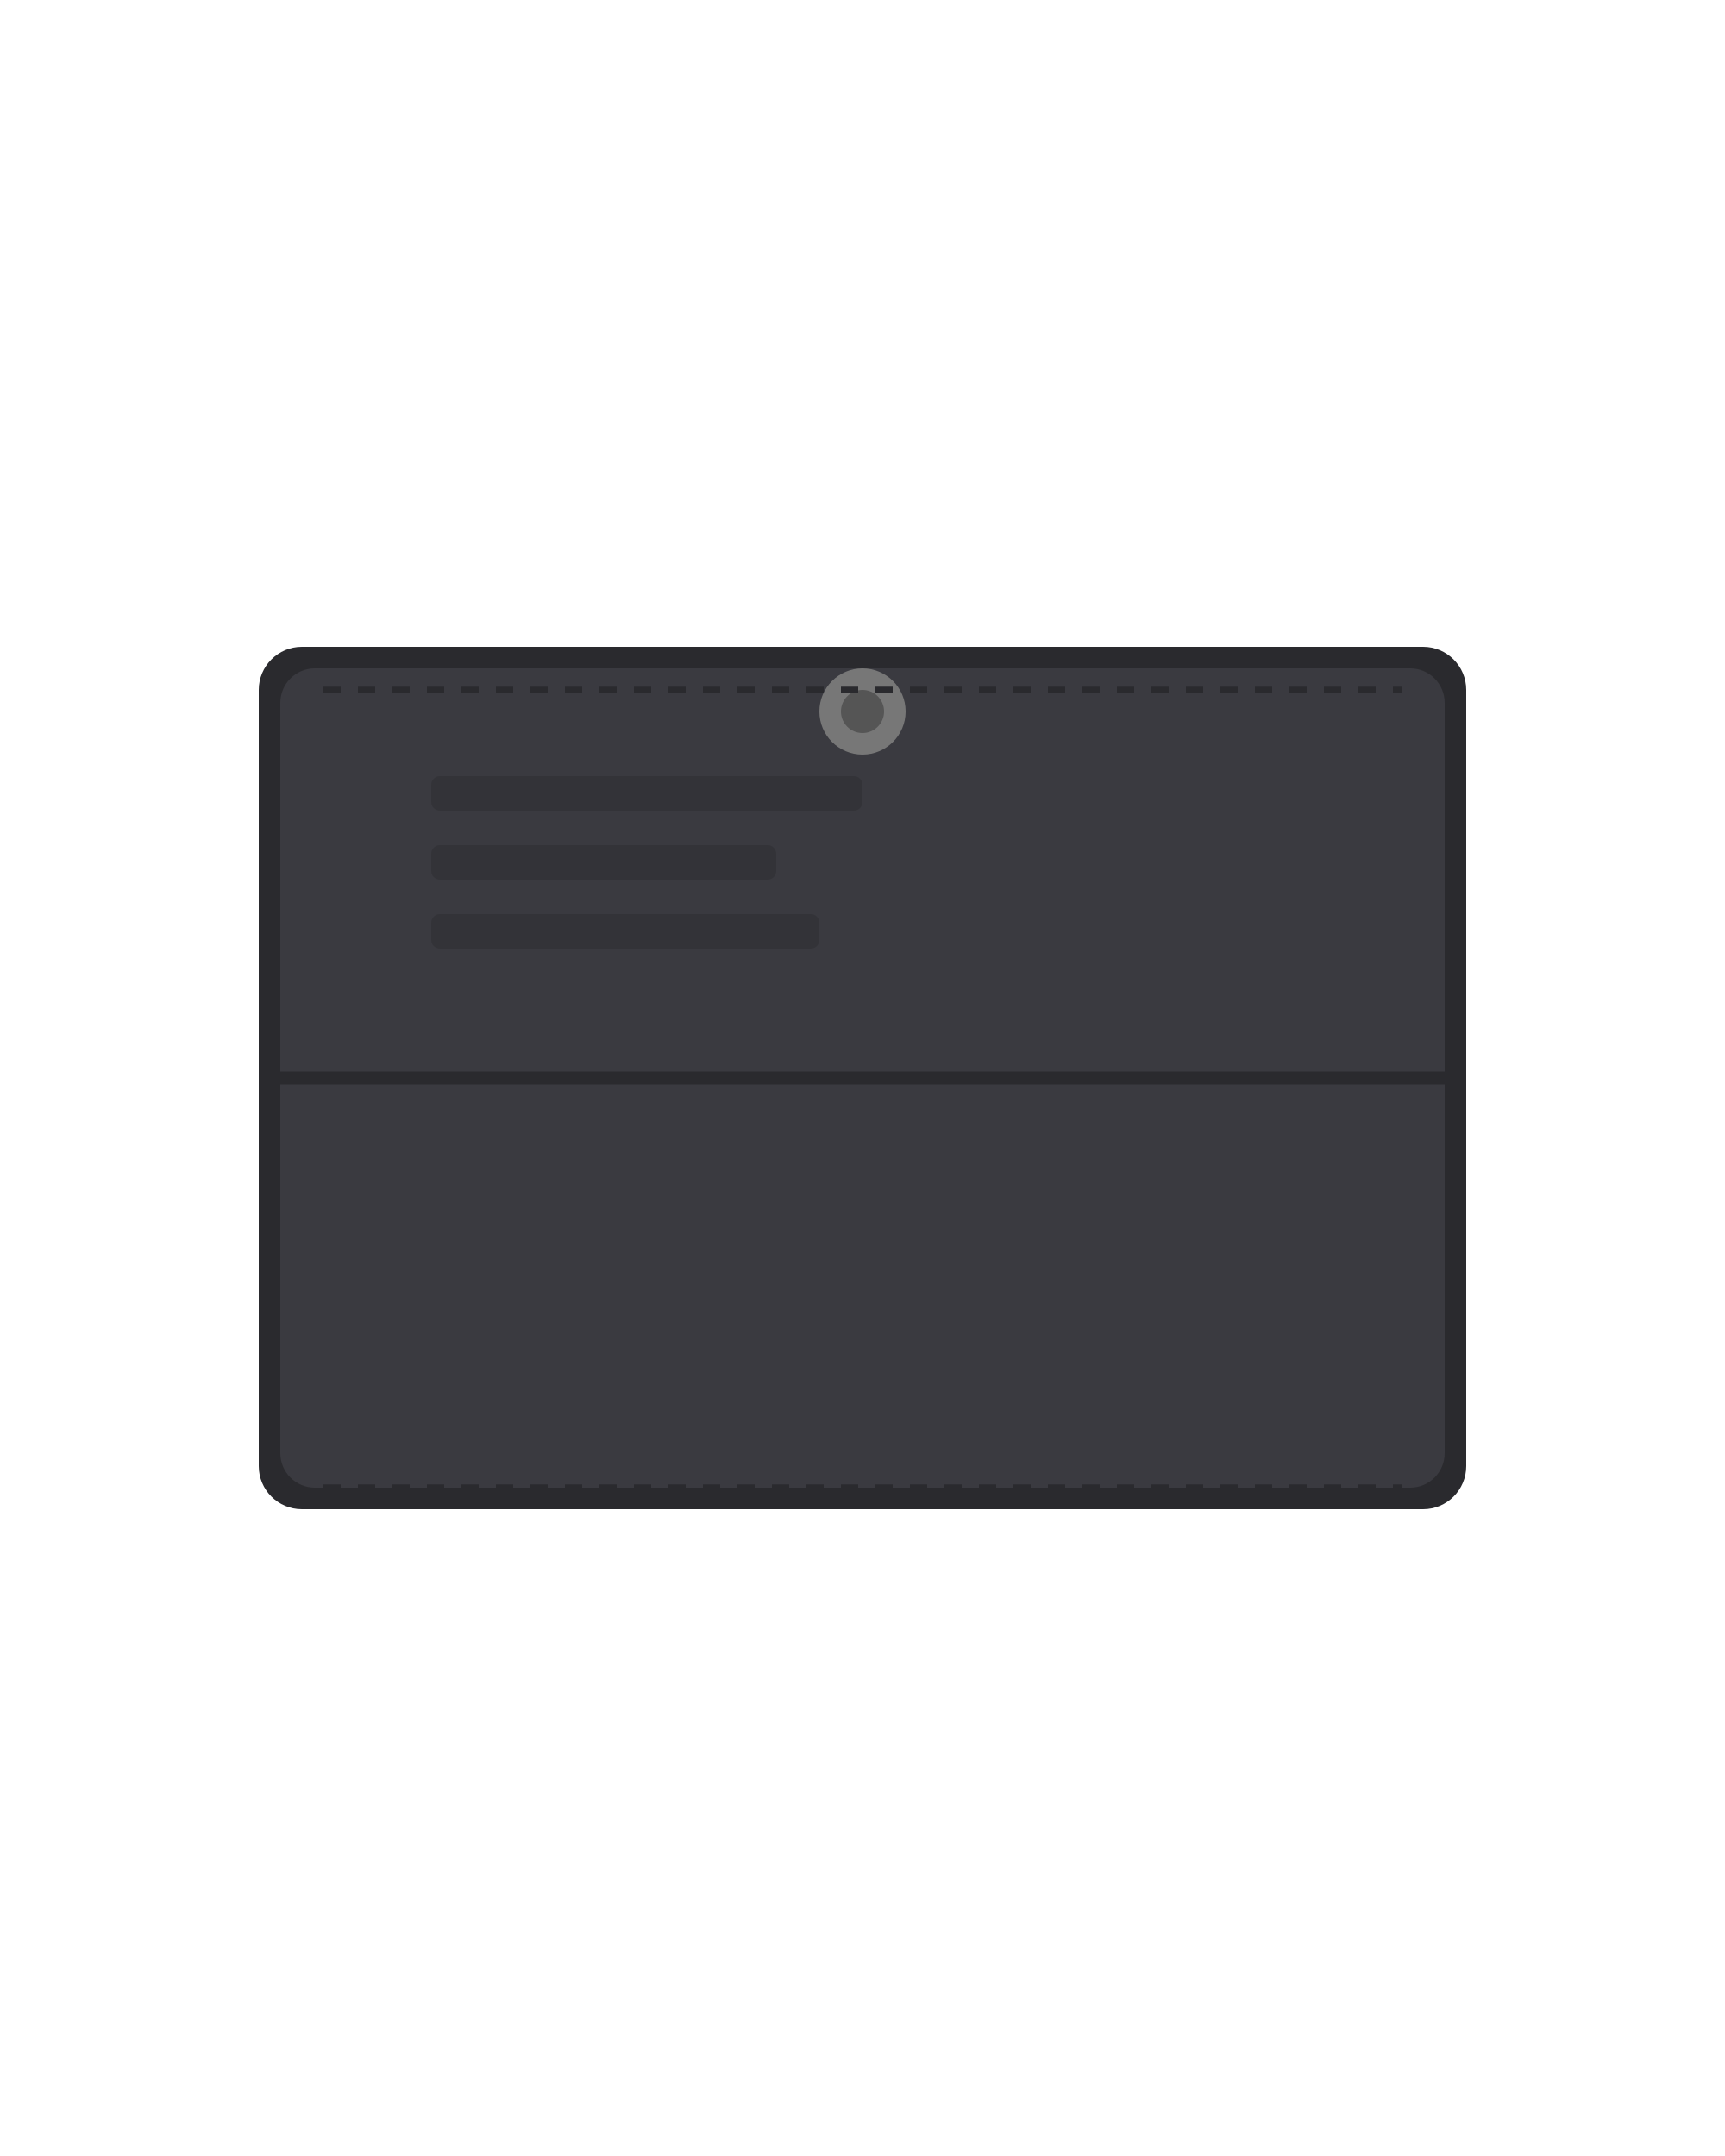
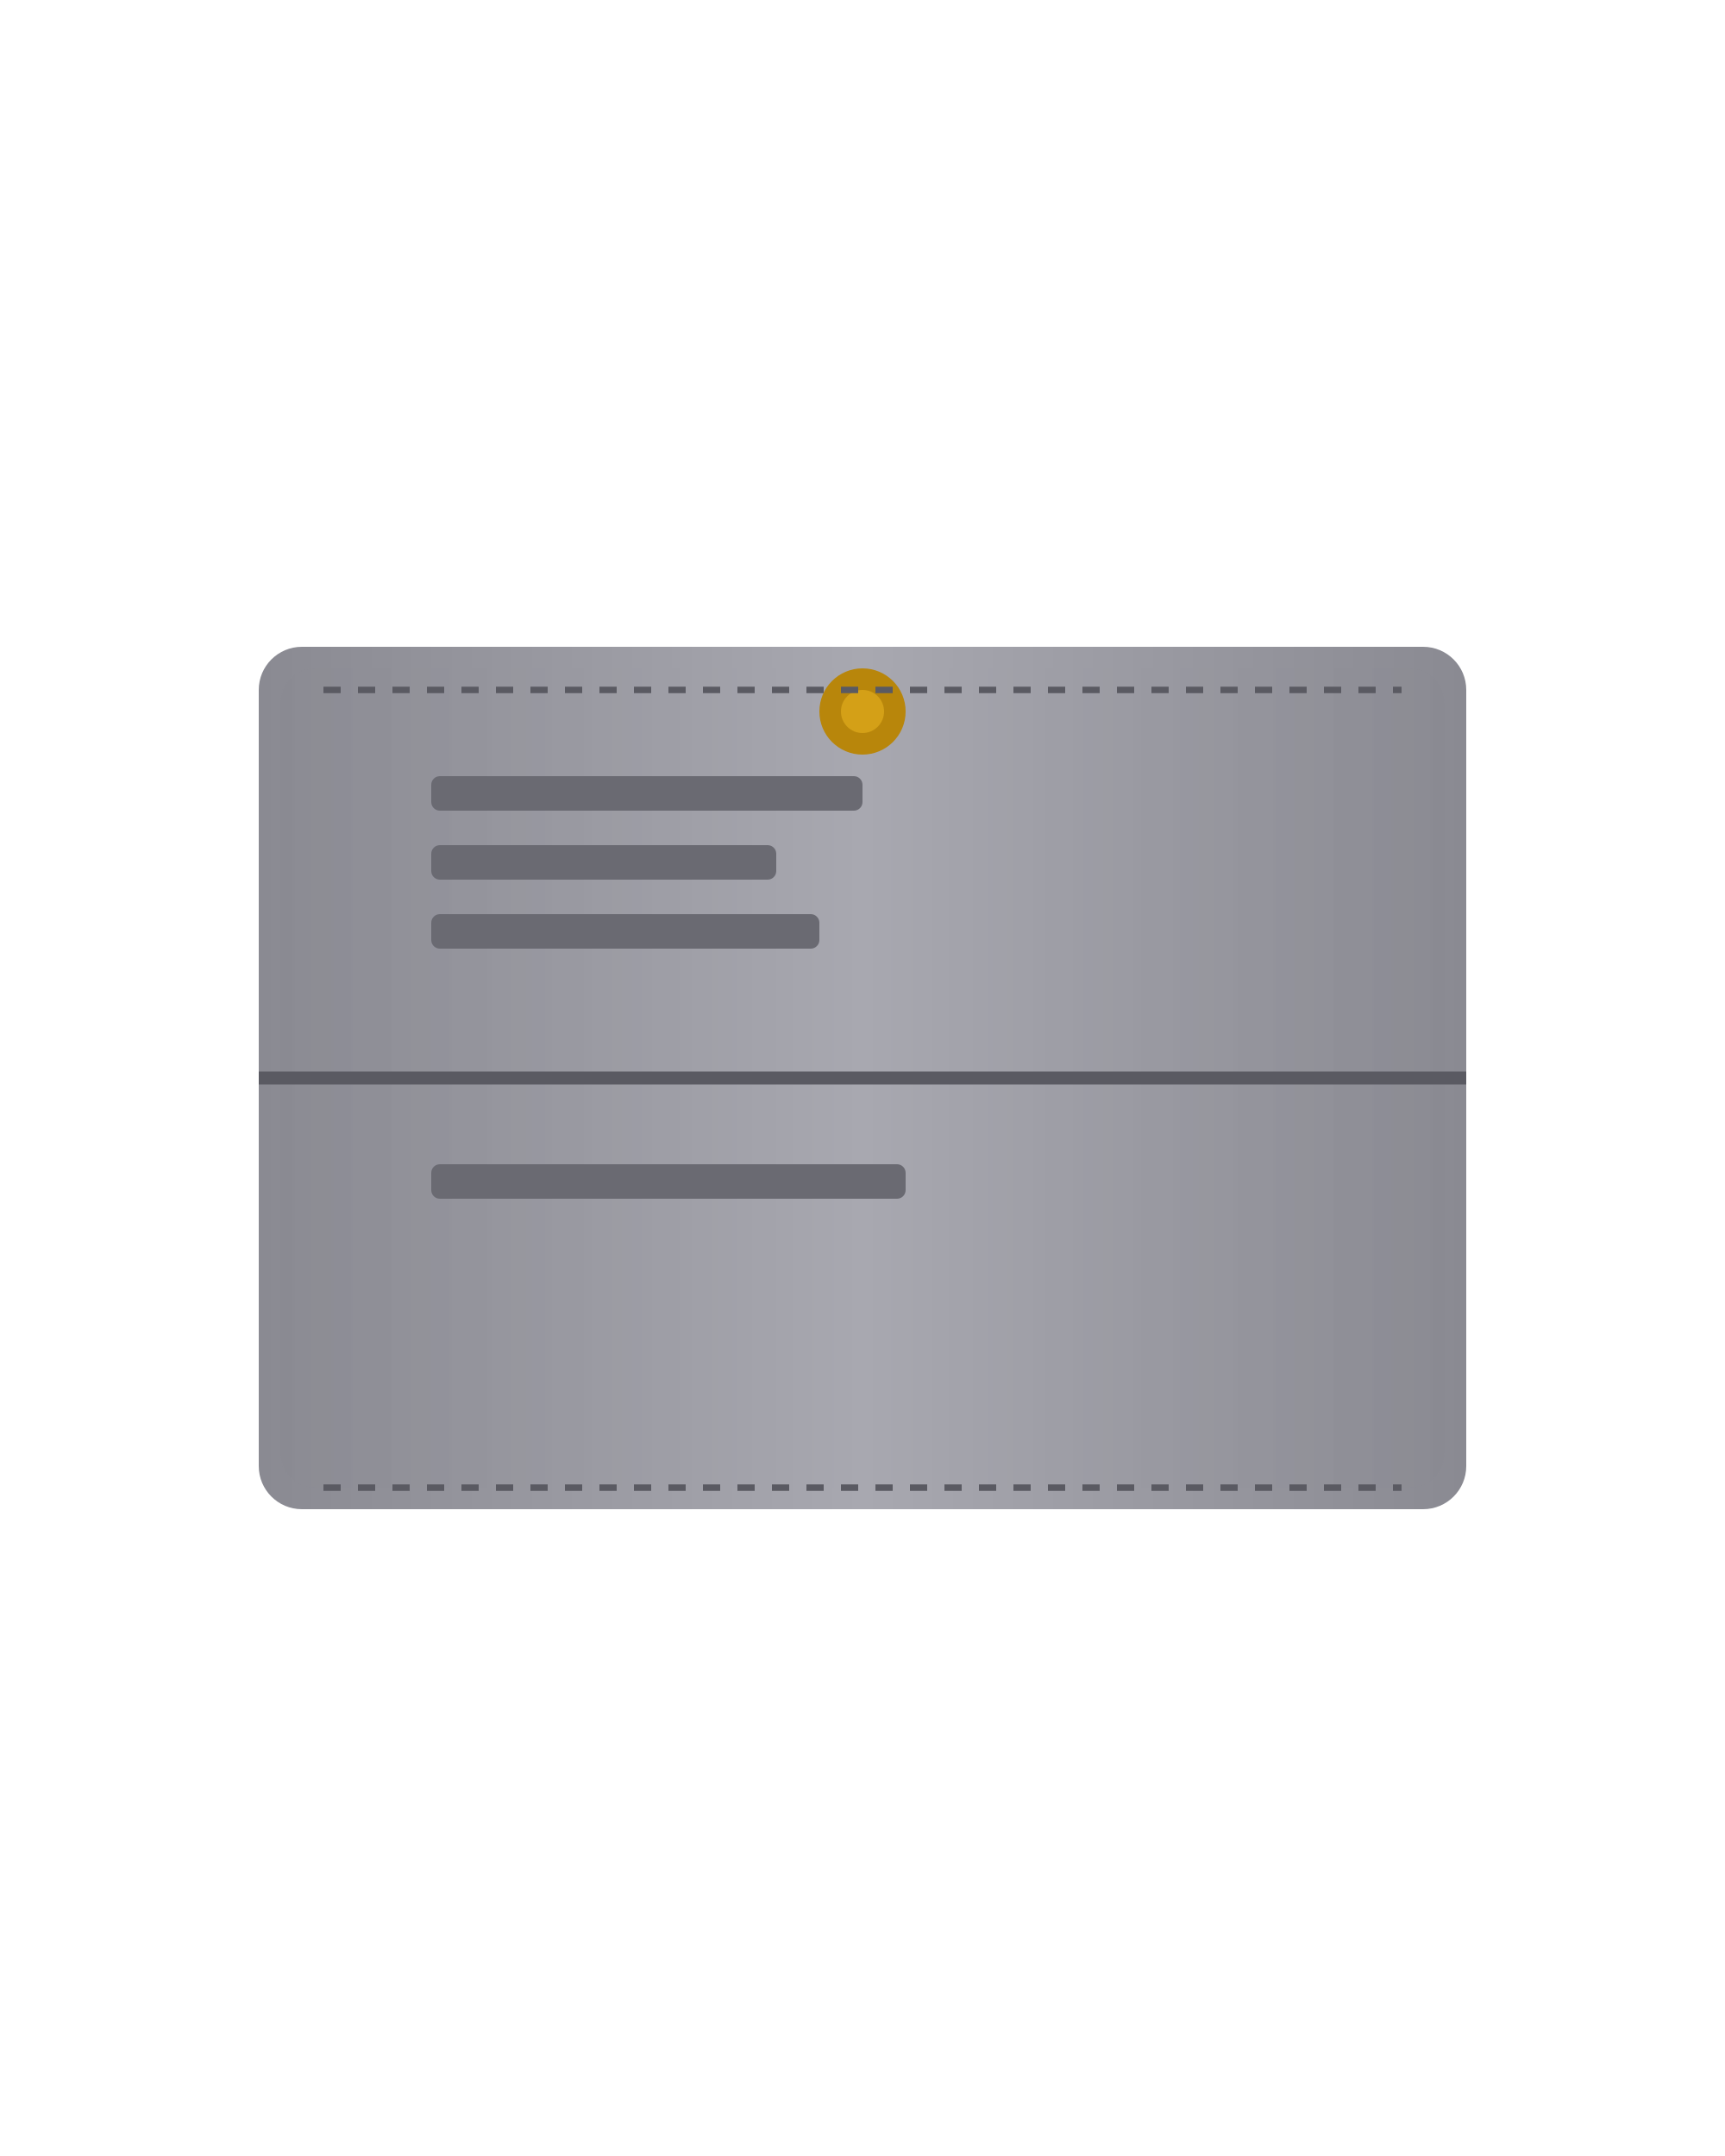
<svg xmlns="http://www.w3.org/2000/svg" width="400" height="500" viewBox="0 0 400 500" fill="none">
-   <rect x="60" y="150" width="280" height="200" rx="10" fill="#2A2A2E" />
-   <rect x="65" y="155" width="270" height="190" rx="8" fill="#3A3A40" />
-   <line x1="60" y1="250" x2="340" y2="250" stroke="#2A2A2E" stroke-width="3" />
-   <circle cx="200" cy="165" r="10" fill="#777" />
-   <circle cx="200" cy="165" r="5" fill="#555" />
-   <rect x="100" y="180" width="100" height="8" rx="2" fill="#333338" />
-   <rect x="100" y="196" width="80" height="8" rx="2" fill="#333338" />
-   <rect x="100" y="212" width="90" height="8" rx="2" fill="#333338" />
-   <path d="M75 345 L200 345 L325 345" stroke="#2A2A2E" stroke-width="1.5" stroke-dasharray="4,4" />
-   <path d="M75 160 L200 160 L325 160" stroke="#2A2A2E" stroke-width="1.5" stroke-dasharray="4,4" />
+   <defs>
+     <linearGradient id="bodyG" x1="0" y1="0" x2="1" y2="0">
+       <stop offset="0%" stop-color="#8A8A92" />
+       <stop offset="50%" stop-color="#A8A8B0" />
+       <stop offset="100%" stop-color="#8A8A92" />
+     </linearGradient>
+   </defs>
+   <rect x="60" y="150" width="280" height="200" rx="10" fill="url(#bodyG)" />
+   <rect x="65" y="155" width="270" height="190" rx="8" fill="url(#bodyG)" opacity="0.4" />
+   <line x1="60" y1="250" x2="340" y2="250" stroke="#5A5A62" stroke-width="3" />
+   <circle cx="200" cy="165" r="10" fill="#B8860B" />
+   <circle cx="200" cy="165" r="5" fill="#D4A017" />
+   <rect x="100" y="180" width="100" height="8" rx="2" fill="#6A6A72" />
+   <rect x="100" y="196" width="80" height="8" rx="2" fill="#6A6A72" />
+   <rect x="100" y="212" width="90" height="8" rx="2" fill="#6A6A72" />
+   <rect x="100" y="270" width="110" height="8" rx="2" fill="#6A6A72" />
+   <path d="M75 345 L200 345 L325 345" stroke="#5A5A62" stroke-width="1.5" stroke-dasharray="4,4" />
+   <path d="M75 160 L200 160 L325 160" stroke="#5A5A62" stroke-width="1.5" stroke-dasharray="4,4" />
+   <path d="M65 250 L335 250" stroke="#5A5A62" stroke-width="1.5" stroke-dasharray="3,3" />
</svg>
